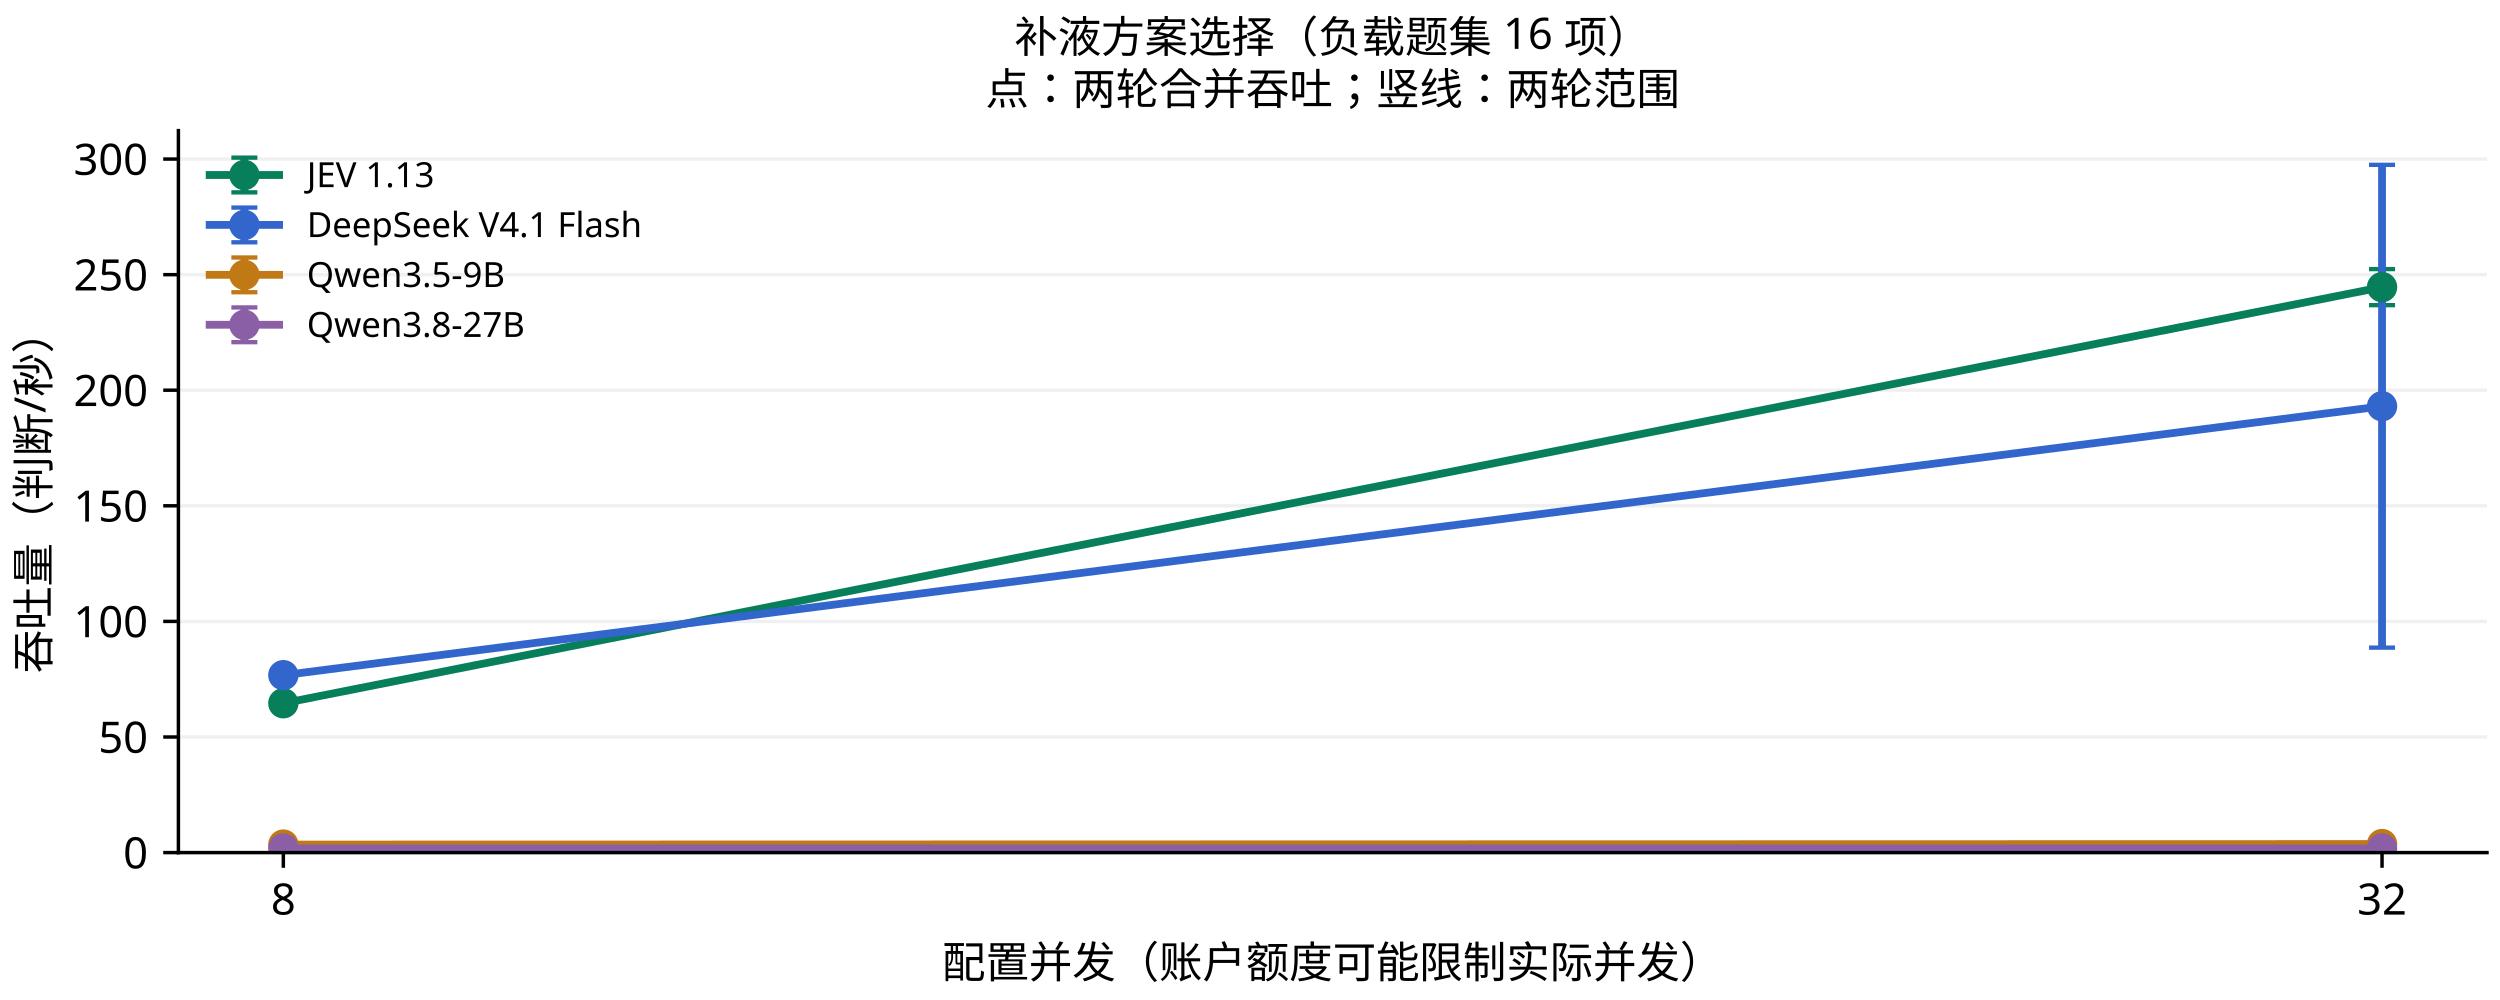
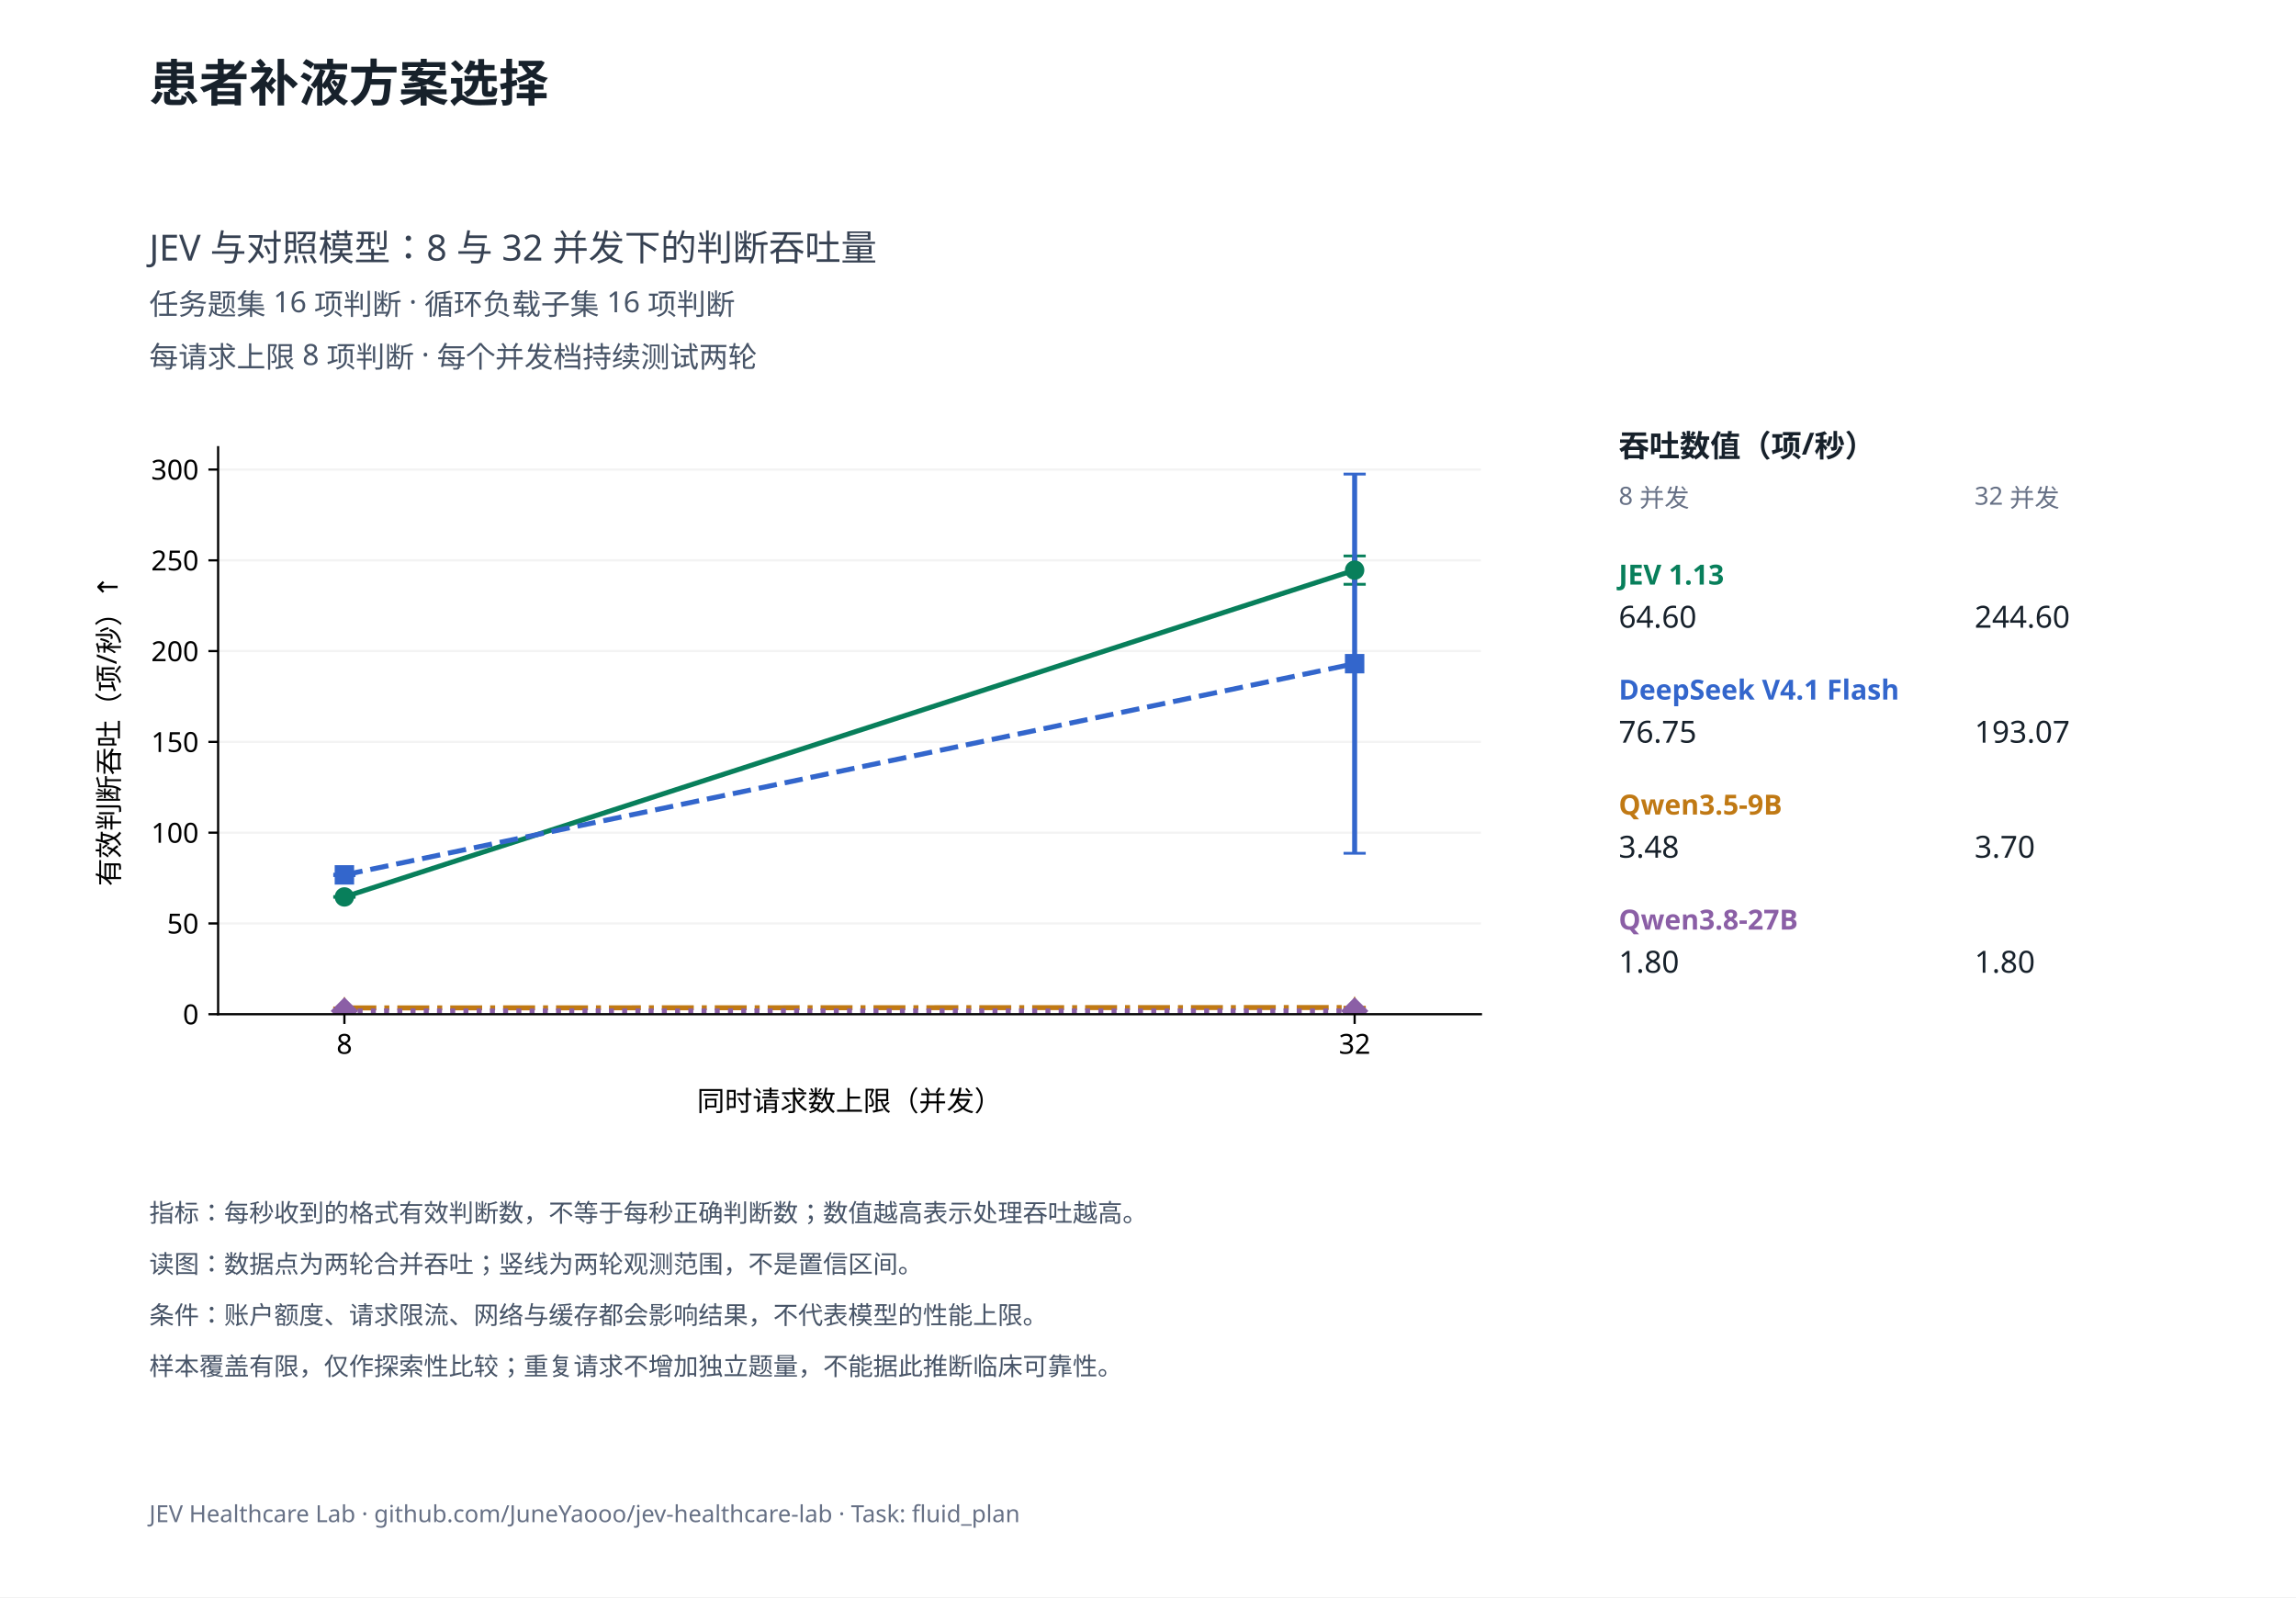
- <svg xmlns="http://www.w3.org/2000/svg" xmlns:xlink="http://www.w3.org/1999/xlink" width="576pt" height="230.4pt" viewBox="0 0 576 230.4" version="1.1">
+ <svg xmlns="http://www.w3.org/2000/svg" xmlns:xlink="http://www.w3.org/1999/xlink" width="828pt" height="576pt" viewBox="0 0 828 576" version="1.1">
  <defs>
    <style type="text/css">*{stroke-linejoin: round; stroke-linecap: butt}</style>
  </defs>
  <g id="figure_1">
    <g id="patch_1">
-       <path d="M 0 230.4 L 576 230.4 L 576 0 L 0 0 z " style="fill: #ffffff" />
+       <path d="M 0 576 L 828 576 L 828 0 L 0 0 z " style="fill: #ffffff" />
    </g>
    <g id="axes_1">
      <g id="patch_2">
-         <path d="M 41.103 196.439 L 573 196.439 L 573 30.095 L 41.103 30.095 z " style="fill: #ffffff" />
+         <path d="M 78.66 365.76 L 534.06 365.76 L 534.06 161.28 L 78.66 161.28 z " style="fill: #ffffff" />
      </g>
      <g id="matplotlib.axis_1">
        <g id="xtick_1">
          <g id="line2d_1">
            <defs>
-               <path id="mc4245e45c5" d="M 0 0 L 0 3.5 " style="stroke: #000000; stroke-width: 0.8" />
+               <path id="m22803fa009" d="M 0 0 L 0 3.5 " style="stroke: #000000; stroke-width: 0.8" />
            </defs>
            <g>
-               <use xlink:href="#mc4245e45c5" x="65.28" y="196.439" style="stroke: #000000; stroke-width: 0.8" />
+               <use xlink:href="#m22803fa009" x="124.2" y="365.76" style="stroke: #000000; stroke-width: 0.8" />
            </g>
          </g>
          <g id="text_1">
-             <text style="font-size: 10px; font-family: 'Arial Unicode MS'; text-anchor: middle" x="65.28" y="210.719" transform="rotate(-0 65.28047 210.7189)">8</text>
+             <text style="font-size: 10px; font-family: 'Arial Unicode MS'; text-anchor: middle" x="124.2" y="380.04" transform="rotate(-0 124.2 380.0403)">8</text>
          </g>
        </g>
        <g id="xtick_2">
          <g id="line2d_2">
            <g>
-               <use xlink:href="#mc4245e45c5" x="548.823" y="196.439" style="stroke: #000000; stroke-width: 0.8" />
+               <use xlink:href="#m22803fa009" x="488.52" y="365.76" style="stroke: #000000; stroke-width: 0.8" />
            </g>
          </g>
          <g id="text_2">
-             <text style="font-size: 10px; font-family: 'Arial Unicode MS'; text-anchor: middle" x="548.823" y="210.719" transform="rotate(-0 548.8227 210.7189)">32</text>
+             <text style="font-size: 10px; font-family: 'Arial Unicode MS'; text-anchor: middle" x="488.52" y="380.04" transform="rotate(-0 488.52 380.0403)">32</text>
          </g>
        </g>
        <g id="text_3">
-           <text style="font-size: 10px; font-family: 'Arial Unicode MS'; text-anchor: middle" x="307.052" y="225.3" transform="rotate(-0 307.0516 225.2998)">配置并发（账户额度可能限制实际并发）</text>
+           <text style="font-size: 10px; font-family: 'Arial Unicode MS'; text-anchor: middle" x="306.36" y="400.621" transform="rotate(-0 306.36 400.6211)">同时请求数上限（并发）</text>
        </g>
      </g>
      <g id="matplotlib.axis_2">
        <g id="ytick_1">
          <g id="line2d_3">
-             <path d="M 41.103 196.439 L 573 196.439 " clip-path="url(#p6fb01a2a2d)" style="fill: none; stroke: #b0b0b0; stroke-opacity: 0.18; stroke-width: 0.8; stroke-linecap: square" />
+             <path d="M 78.66 365.76 L 534.06 365.76 " clip-path="url(#p5e024e1777)" style="fill: none; stroke: #b0b0b0; stroke-opacity: 0.16; stroke-width: 0.8; stroke-linecap: square" />
          </g>
          <g id="line2d_4">
            <defs>
-               <path id="m86e0de5103" d="M 0 0 L -3.5 0 " style="stroke: #000000; stroke-width: 0.8" />
+               <path id="mf7c87549ad" d="M 0 0 L -3.5 0 " style="stroke: #000000; stroke-width: 0.8" />
            </defs>
            <g>
-               <use xlink:href="#m86e0de5103" x="41.103" y="196.439" style="stroke: #000000; stroke-width: 0.8" />
+               <use xlink:href="#mf7c87549ad" x="78.66" y="365.76" style="stroke: #000000; stroke-width: 0.8" />
            </g>
          </g>
          <g id="text_4">
-             <text style="font-size: 10px; font-family: 'Arial Unicode MS'; text-anchor: end" x="34.103" y="200.079" transform="rotate(-0 34.10336 200.0788)">0</text>
+             <text style="font-size: 10px; font-family: 'Arial Unicode MS'; text-anchor: end" x="71.66" y="369.4" transform="rotate(-0 71.66 369.4001)">0</text>
          </g>
        </g>
        <g id="ytick_2">
          <g id="line2d_5">
-             <path d="M 41.103 169.806 L 573 169.806 " clip-path="url(#p6fb01a2a2d)" style="fill: none; stroke: #b0b0b0; stroke-opacity: 0.18; stroke-width: 0.8; stroke-linecap: square" />
+             <path d="M 78.66 333.022 L 534.06 333.022 " clip-path="url(#p5e024e1777)" style="fill: none; stroke: #b0b0b0; stroke-opacity: 0.16; stroke-width: 0.8; stroke-linecap: square" />
          </g>
          <g id="line2d_6">
            <g>
-               <use xlink:href="#m86e0de5103" x="41.103" y="169.806" style="stroke: #000000; stroke-width: 0.8" />
+               <use xlink:href="#mf7c87549ad" x="78.66" y="333.022" style="stroke: #000000; stroke-width: 0.8" />
            </g>
          </g>
          <g id="text_5">
-             <text style="font-size: 10px; font-family: 'Arial Unicode MS'; text-anchor: end" x="34.103" y="173.446" transform="rotate(-0 34.10336 173.4463)">50</text>
+             <text style="font-size: 10px; font-family: 'Arial Unicode MS'; text-anchor: end" x="71.66" y="336.662" transform="rotate(-0 71.66 336.6619)">50</text>
          </g>
        </g>
        <g id="ytick_3">
          <g id="line2d_7">
-             <path d="M 41.103 143.174 L 573 143.174 " clip-path="url(#p6fb01a2a2d)" style="fill: none; stroke: #b0b0b0; stroke-opacity: 0.18; stroke-width: 0.8; stroke-linecap: square" />
+             <path d="M 78.66 300.283 L 534.06 300.283 " clip-path="url(#p5e024e1777)" style="fill: none; stroke: #b0b0b0; stroke-opacity: 0.16; stroke-width: 0.8; stroke-linecap: square" />
          </g>
          <g id="line2d_8">
            <g>
-               <use xlink:href="#m86e0de5103" x="41.103" y="143.174" style="stroke: #000000; stroke-width: 0.8" />
+               <use xlink:href="#mf7c87549ad" x="78.66" y="300.283" style="stroke: #000000; stroke-width: 0.8" />
            </g>
          </g>
          <g id="text_6">
-             <text style="font-size: 10px; font-family: 'Arial Unicode MS'; text-anchor: end" x="34.103" y="146.814" transform="rotate(-0 34.10336 146.8139)">100</text>
+             <text style="font-size: 10px; font-family: 'Arial Unicode MS'; text-anchor: end" x="71.66" y="303.924" transform="rotate(-0 71.66 303.9236)">100</text>
          </g>
        </g>
        <g id="ytick_4">
          <g id="line2d_9">
-             <path d="M 41.103 116.541 L 573 116.541 " clip-path="url(#p6fb01a2a2d)" style="fill: none; stroke: #b0b0b0; stroke-opacity: 0.18; stroke-width: 0.8; stroke-linecap: square" />
+             <path d="M 78.66 267.545 L 534.06 267.545 " clip-path="url(#p5e024e1777)" style="fill: none; stroke: #b0b0b0; stroke-opacity: 0.16; stroke-width: 0.8; stroke-linecap: square" />
          </g>
          <g id="line2d_10">
            <g>
-               <use xlink:href="#m86e0de5103" x="41.103" y="116.541" style="stroke: #000000; stroke-width: 0.8" />
+               <use xlink:href="#mf7c87549ad" x="78.66" y="267.545" style="stroke: #000000; stroke-width: 0.8" />
            </g>
          </g>
          <g id="text_7">
-             <text style="font-size: 10px; font-family: 'Arial Unicode MS'; text-anchor: end" x="34.103" y="120.181" transform="rotate(-0 34.10336 120.1814)">150</text>
+             <text style="font-size: 10px; font-family: 'Arial Unicode MS'; text-anchor: end" x="71.66" y="271.185" transform="rotate(-0 71.66 271.1853)">150</text>
          </g>
        </g>
        <g id="ytick_5">
          <g id="line2d_11">
-             <path d="M 41.103 89.909 L 573 89.909 " clip-path="url(#p6fb01a2a2d)" style="fill: none; stroke: #b0b0b0; stroke-opacity: 0.18; stroke-width: 0.8; stroke-linecap: square" />
+             <path d="M 78.66 234.807 L 534.06 234.807 " clip-path="url(#p5e024e1777)" style="fill: none; stroke: #b0b0b0; stroke-opacity: 0.16; stroke-width: 0.8; stroke-linecap: square" />
          </g>
          <g id="line2d_12">
            <g>
-               <use xlink:href="#m86e0de5103" x="41.103" y="89.909" style="stroke: #000000; stroke-width: 0.8" />
+               <use xlink:href="#mf7c87549ad" x="78.66" y="234.807" style="stroke: #000000; stroke-width: 0.8" />
            </g>
          </g>
          <g id="text_8">
-             <text style="font-size: 10px; font-family: 'Arial Unicode MS'; text-anchor: end" x="34.103" y="93.549" transform="rotate(-0 34.10336 93.54894)">200</text>
+             <text style="font-size: 10px; font-family: 'Arial Unicode MS'; text-anchor: end" x="71.66" y="238.447" transform="rotate(-0 71.66 238.447)">200</text>
          </g>
        </g>
        <g id="ytick_6">
          <g id="line2d_13">
-             <path d="M 41.103 63.276 L 573 63.276 " clip-path="url(#p6fb01a2a2d)" style="fill: none; stroke: #b0b0b0; stroke-opacity: 0.18; stroke-width: 0.8; stroke-linecap: square" />
+             <path d="M 78.66 202.069 L 534.06 202.069 " clip-path="url(#p5e024e1777)" style="fill: none; stroke: #b0b0b0; stroke-opacity: 0.16; stroke-width: 0.8; stroke-linecap: square" />
          </g>
          <g id="line2d_14">
            <g>
-               <use xlink:href="#m86e0de5103" x="41.103" y="63.276" style="stroke: #000000; stroke-width: 0.8" />
+               <use xlink:href="#mf7c87549ad" x="78.66" y="202.069" style="stroke: #000000; stroke-width: 0.8" />
            </g>
          </g>
          <g id="text_9">
-             <text style="font-size: 10px; font-family: 'Arial Unicode MS'; text-anchor: end" x="34.103" y="66.916" transform="rotate(-0 34.10336 66.91648)">250</text>
+             <text style="font-size: 10px; font-family: 'Arial Unicode MS'; text-anchor: end" x="71.66" y="205.709" transform="rotate(-0 71.66 205.7088)">250</text>
          </g>
        </g>
        <g id="ytick_7">
          <g id="line2d_15">
-             <path d="M 41.103 36.644 L 573 36.644 " clip-path="url(#p6fb01a2a2d)" style="fill: none; stroke: #b0b0b0; stroke-opacity: 0.18; stroke-width: 0.8; stroke-linecap: square" />
+             <path d="M 78.66 169.33 L 534.06 169.33 " clip-path="url(#p5e024e1777)" style="fill: none; stroke: #b0b0b0; stroke-opacity: 0.16; stroke-width: 0.8; stroke-linecap: square" />
          </g>
          <g id="line2d_16">
            <g>
-               <use xlink:href="#m86e0de5103" x="41.103" y="36.644" style="stroke: #000000; stroke-width: 0.8" />
+               <use xlink:href="#mf7c87549ad" x="78.66" y="169.33" style="stroke: #000000; stroke-width: 0.8" />
            </g>
          </g>
          <g id="text_10">
-             <text style="font-size: 10px; font-family: 'Arial Unicode MS'; text-anchor: end" x="34.103" y="40.284" transform="rotate(-0 34.10336 40.28402)">300</text>
+             <text style="font-size: 10px; font-family: 'Arial Unicode MS'; text-anchor: end" x="71.66" y="172.97" transform="rotate(-0 71.66 172.9705)">300</text>
          </g>
        </g>
        <g id="text_11">
-           <text style="font-size: 10px; font-family: 'Arial Unicode MS'; text-anchor: middle" x="11.321" y="113.267" transform="rotate(-90 11.32055 113.2668)">吞吐量（判断/秒）</text>
+           <text style="font-size: 10px; font-family: 'Arial Unicode MS'; text-anchor: middle" x="42.877" y="263.52" transform="rotate(-90 42.87719 263.52)">有效判断吞吐（项/秒）↑</text>
        </g>
      </g>
      <g id="LineCollection_1">
-         <path d="M 65.28 162.136 L 65.28 161.923 " clip-path="url(#p6fb01a2a2d)" style="fill: none; stroke: #087f5b; stroke-width: 1.8" />
-         <path d="M 548.823 70.307 L 548.823 61.998 " clip-path="url(#p6fb01a2a2d)" style="fill: none; stroke: #087f5b; stroke-width: 1.8" />
+         <path d="M 124.2 323.593 L 124.2 323.331 " clip-path="url(#p5e024e1777)" style="fill: none; stroke: #087f5b; stroke-width: 1.8" />
+         <path d="M 488.52 210.712 L 488.52 200.497 " clip-path="url(#p5e024e1777)" style="fill: none; stroke: #087f5b; stroke-width: 1.8" />
      </g>
      <g id="line2d_17">
        <defs>
-           <path id="m50e99d31d9" d="M 3 0 L -3 -0 " style="stroke: #087f5b" />
-         </defs>
-         <g clip-path="url(#p6fb01a2a2d)">
-           <use xlink:href="#m50e99d31d9" x="65.28" y="162.136" style="fill: #087f5b; stroke: #087f5b" />
-           <use xlink:href="#m50e99d31d9" x="548.823" y="70.307" style="fill: #087f5b; stroke: #087f5b" />
+           <path id="m336eeea8e2" d="M 4 0 L -4 -0 " style="stroke: #087f5b" />
+         </defs>
+         <g clip-path="url(#p5e024e1777)">
+           <use xlink:href="#m336eeea8e2" x="124.2" y="323.593" style="fill: #087f5b; stroke: #087f5b" />
+           <use xlink:href="#m336eeea8e2" x="488.52" y="210.712" style="fill: #087f5b; stroke: #087f5b" />
        </g>
      </g>
      <g id="line2d_18">
-         <g clip-path="url(#p6fb01a2a2d)">
-           <use xlink:href="#m50e99d31d9" x="65.28" y="161.923" style="fill: #087f5b; stroke: #087f5b" />
-           <use xlink:href="#m50e99d31d9" x="548.823" y="61.998" style="fill: #087f5b; stroke: #087f5b" />
+         <g clip-path="url(#p5e024e1777)">
+           <use xlink:href="#m336eeea8e2" x="124.2" y="323.331" style="fill: #087f5b; stroke: #087f5b" />
+           <use xlink:href="#m336eeea8e2" x="488.52" y="200.497" style="fill: #087f5b; stroke: #087f5b" />
        </g>
      </g>
      <g id="LineCollection_2">
-         <path d="M 65.28 155.771 L 65.28 155.345 " clip-path="url(#p6fb01a2a2d)" style="fill: none; stroke: #3366cc; stroke-width: 1.8" />
-         <path d="M 548.823 149.219 L 548.823 37.976 " clip-path="url(#p6fb01a2a2d)" style="fill: none; stroke: #3366cc; stroke-width: 1.8" />
+         <path d="M 124.2 315.769 L 124.2 315.245 " clip-path="url(#p5e024e1777)" style="fill: none; stroke: #3366cc; stroke-width: 1.8" />
+         <path d="M 488.52 307.715 L 488.52 170.967 " clip-path="url(#p5e024e1777)" style="fill: none; stroke: #3366cc; stroke-width: 1.8" />
      </g>
      <g id="line2d_19">
        <defs>
-           <path id="mfd1f2adba4" d="M 3 0 L -3 -0 " style="stroke: #3366cc" />
-         </defs>
-         <g clip-path="url(#p6fb01a2a2d)">
-           <use xlink:href="#mfd1f2adba4" x="65.28" y="155.771" style="fill: #3366cc; stroke: #3366cc" />
-           <use xlink:href="#mfd1f2adba4" x="548.823" y="149.219" style="fill: #3366cc; stroke: #3366cc" />
+           <path id="m05aa5e95e6" d="M 4 0 L -4 -0 " style="stroke: #3366cc" />
+         </defs>
+         <g clip-path="url(#p5e024e1777)">
+           <use xlink:href="#m05aa5e95e6" x="124.2" y="315.769" style="fill: #3366cc; stroke: #3366cc" />
+           <use xlink:href="#m05aa5e95e6" x="488.52" y="307.715" style="fill: #3366cc; stroke: #3366cc" />
        </g>
      </g>
      <g id="line2d_20">
-         <g clip-path="url(#p6fb01a2a2d)">
-           <use xlink:href="#mfd1f2adba4" x="65.28" y="155.345" style="fill: #3366cc; stroke: #3366cc" />
-           <use xlink:href="#mfd1f2adba4" x="548.823" y="37.976" style="fill: #3366cc; stroke: #3366cc" />
+         <g clip-path="url(#p5e024e1777)">
+           <use xlink:href="#m05aa5e95e6" x="124.2" y="315.245" style="fill: #3366cc; stroke: #3366cc" />
+           <use xlink:href="#m05aa5e95e6" x="488.52" y="170.967" style="fill: #3366cc; stroke: #3366cc" />
        </g>
      </g>
      <g id="LineCollection_3">
-         <path d="M 65.28 194.601 L 65.28 194.574 " clip-path="url(#p6fb01a2a2d)" style="fill: none; stroke: #c07914; stroke-width: 1.8" />
-         <path d="M 548.823 194.548 L 548.823 194.388 " clip-path="url(#p6fb01a2a2d)" style="fill: none; stroke: #c07914; stroke-width: 1.8" />
+         <path d="M 124.2 363.501 L 124.2 363.468 " clip-path="url(#p5e024e1777)" style="fill: none; stroke: #c07914; stroke-width: 1.8" />
+         <path d="M 488.52 363.436 L 488.52 363.239 " clip-path="url(#p5e024e1777)" style="fill: none; stroke: #c07914; stroke-width: 1.8" />
      </g>
      <g id="line2d_21">
        <defs>
-           <path id="m85bbb7b569" d="M 3 0 L -3 -0 " style="stroke: #c07914" />
-         </defs>
-         <g clip-path="url(#p6fb01a2a2d)">
-           <use xlink:href="#m85bbb7b569" x="65.28" y="194.601" style="fill: #c07914; stroke: #c07914" />
-           <use xlink:href="#m85bbb7b569" x="548.823" y="194.548" style="fill: #c07914; stroke: #c07914" />
+           <path id="m80e44c8867" d="M 4 0 L -4 -0 " style="stroke: #c07914" />
+         </defs>
+         <g clip-path="url(#p5e024e1777)">
+           <use xlink:href="#m80e44c8867" x="124.2" y="363.501" style="fill: #c07914; stroke: #c07914" />
+           <use xlink:href="#m80e44c8867" x="488.52" y="363.436" style="fill: #c07914; stroke: #c07914" />
        </g>
      </g>
      <g id="line2d_22">
-         <g clip-path="url(#p6fb01a2a2d)">
-           <use xlink:href="#m85bbb7b569" x="65.28" y="194.574" style="fill: #c07914; stroke: #c07914" />
-           <use xlink:href="#m85bbb7b569" x="548.823" y="194.388" style="fill: #c07914; stroke: #c07914" />
+         <g clip-path="url(#p5e024e1777)">
+           <use xlink:href="#m80e44c8867" x="124.2" y="363.468" style="fill: #c07914; stroke: #c07914" />
+           <use xlink:href="#m80e44c8867" x="488.52" y="363.239" style="fill: #c07914; stroke: #c07914" />
        </g>
      </g>
      <g id="LineCollection_4">
-         <path d="M 65.28 195.586 L 65.28 195.373 " clip-path="url(#p6fb01a2a2d)" style="fill: none; stroke: #8b5fa6; stroke-width: 1.8" />
-         <path d="M 548.823 195.586 L 548.823 195.373 " clip-path="url(#p6fb01a2a2d)" style="fill: none; stroke: #8b5fa6; stroke-width: 1.8" />
+         <path d="M 124.2 364.712 L 124.2 364.45 " clip-path="url(#p5e024e1777)" style="fill: none; stroke: #8b5fa6; stroke-width: 1.8" />
+         <path d="M 488.52 364.712 L 488.52 364.45 " clip-path="url(#p5e024e1777)" style="fill: none; stroke: #8b5fa6; stroke-width: 1.8" />
      </g>
      <g id="line2d_23">
        <defs>
-           <path id="mafdbac3f09" d="M 3 0 L -3 -0 " style="stroke: #8b5fa6" />
-         </defs>
-         <g clip-path="url(#p6fb01a2a2d)">
-           <use xlink:href="#mafdbac3f09" x="65.28" y="195.586" style="fill: #8b5fa6; stroke: #8b5fa6" />
-           <use xlink:href="#mafdbac3f09" x="548.823" y="195.586" style="fill: #8b5fa6; stroke: #8b5fa6" />
+           <path id="m7f4df9ab20" d="M 4 0 L -4 -0 " style="stroke: #8b5fa6" />
+         </defs>
+         <g clip-path="url(#p5e024e1777)">
+           <use xlink:href="#m7f4df9ab20" x="124.2" y="364.712" style="fill: #8b5fa6; stroke: #8b5fa6" />
+           <use xlink:href="#m7f4df9ab20" x="488.52" y="364.712" style="fill: #8b5fa6; stroke: #8b5fa6" />
        </g>
      </g>
      <g id="line2d_24">
-         <g clip-path="url(#p6fb01a2a2d)">
-           <use xlink:href="#mafdbac3f09" x="65.28" y="195.373" style="fill: #8b5fa6; stroke: #8b5fa6" />
-           <use xlink:href="#mafdbac3f09" x="548.823" y="195.373" style="fill: #8b5fa6; stroke: #8b5fa6" />
+         <g clip-path="url(#p5e024e1777)">
+           <use xlink:href="#m7f4df9ab20" x="124.2" y="364.45" style="fill: #8b5fa6; stroke: #8b5fa6" />
+           <use xlink:href="#m7f4df9ab20" x="488.52" y="364.45" style="fill: #8b5fa6; stroke: #8b5fa6" />
        </g>
      </g>
      <g id="line2d_25">
-         <path d="M 65.28 162.029 L 548.823 66.153 " clip-path="url(#p6fb01a2a2d)" style="fill: none; stroke: #087f5b; stroke-width: 1.8; stroke-linecap: square" />
-         <defs>
-           <path id="mbe91422989" d="M 0 3 C 0.796 3 1.559 2.684 2.121 2.121 C 2.684 1.559 3 0.796 3 0 C 3 -0.796 2.684 -1.559 2.121 -2.121 C 1.559 -2.684 0.796 -3 0 -3 C -0.796 -3 -1.559 -2.684 -2.121 -2.121 C -2.684 -1.559 -3 -0.796 -3 0 C -3 0.796 -2.684 1.559 -2.121 2.121 C -1.559 2.684 -0.796 3 0 3 z " style="stroke: #087f5b" />
-         </defs>
-         <g clip-path="url(#p6fb01a2a2d)">
-           <use xlink:href="#mbe91422989" x="65.28" y="162.029" style="fill: #087f5b; stroke: #087f5b" />
-           <use xlink:href="#mbe91422989" x="548.823" y="66.153" style="fill: #087f5b; stroke: #087f5b" />
+         <path d="M 124.2 323.462 L 488.52 205.604 " clip-path="url(#p5e024e1777)" style="fill: none; stroke: #087f5b; stroke-width: 1.8; stroke-linecap: square" />
+         <defs>
+           <path id="m9bdc746404" d="M 0 3 C 0.796 3 1.559 2.684 2.121 2.121 C 2.684 1.559 3 0.796 3 0 C 3 -0.796 2.684 -1.559 2.121 -2.121 C 1.559 -2.684 0.796 -3 0 -3 C -0.796 -3 -1.559 -2.684 -2.121 -2.121 C -2.684 -1.559 -3 -0.796 -3 0 C -3 0.796 -2.684 1.559 -2.121 2.121 C -1.559 2.684 -0.796 3 0 3 z " style="stroke: #087f5b" />
+         </defs>
+         <g clip-path="url(#p5e024e1777)">
+           <use xlink:href="#m9bdc746404" x="124.2" y="323.462" style="fill: #087f5b; stroke: #087f5b" />
+           <use xlink:href="#m9bdc746404" x="488.52" y="205.604" style="fill: #087f5b; stroke: #087f5b" />
        </g>
      </g>
      <g id="line2d_26">
-         <path d="M 65.28 155.558 L 548.823 93.597 " clip-path="url(#p6fb01a2a2d)" style="fill: none; stroke: #3366cc; stroke-width: 1.8; stroke-linecap: square" />
-         <defs>
-           <path id="m90bdf18461" d="M 0 3 C 0.796 3 1.559 2.684 2.121 2.121 C 2.684 1.559 3 0.796 3 0 C 3 -0.796 2.684 -1.559 2.121 -2.121 C 1.559 -2.684 0.796 -3 0 -3 C -0.796 -3 -1.559 -2.684 -2.121 -2.121 C -2.684 -1.559 -3 -0.796 -3 0 C -3 0.796 -2.684 1.559 -2.121 2.121 C -1.559 2.684 -0.796 3 0 3 z " style="stroke: #3366cc" />
-         </defs>
-         <g clip-path="url(#p6fb01a2a2d)">
-           <use xlink:href="#m90bdf18461" x="65.28" y="155.558" style="fill: #3366cc; stroke: #3366cc" />
-           <use xlink:href="#m90bdf18461" x="548.823" y="93.597" style="fill: #3366cc; stroke: #3366cc" />
+         <path d="M 124.2 315.507 L 488.52 239.341 " clip-path="url(#p5e024e1777)" style="fill: none; stroke-dasharray: 6.66,2.88; stroke-dashoffset: 0; stroke: #3366cc; stroke-width: 1.8" />
+         <defs>
+           <path id="m6054dc6a1c" d="M -3 3 L 3 3 L 3 -3 L -3 -3 z " style="stroke: #3366cc; stroke-linejoin: miter" />
+         </defs>
+         <g clip-path="url(#p5e024e1777)">
+           <use xlink:href="#m6054dc6a1c" x="124.2" y="315.507" style="fill: #3366cc; stroke: #3366cc; stroke-linejoin: miter" />
+           <use xlink:href="#m6054dc6a1c" x="488.52" y="239.341" style="fill: #3366cc; stroke: #3366cc; stroke-linejoin: miter" />
        </g>
      </g>
      <g id="line2d_27">
-         <path d="M 65.28 194.588 L 548.823 194.468 " clip-path="url(#p6fb01a2a2d)" style="fill: none; stroke: #c07914; stroke-width: 1.8; stroke-linecap: square" />
-         <defs>
-           <path id="m045115b8cb" d="M 0 3 C 0.796 3 1.559 2.684 2.121 2.121 C 2.684 1.559 3 0.796 3 0 C 3 -0.796 2.684 -1.559 2.121 -2.121 C 1.559 -2.684 0.796 -3 0 -3 C -0.796 -3 -1.559 -2.684 -2.121 -2.121 C -2.684 -1.559 -3 -0.796 -3 0 C -3 0.796 -2.684 1.559 -2.121 2.121 C -1.559 2.684 -0.796 3 0 3 z " style="stroke: #c07914" />
-         </defs>
-         <g clip-path="url(#p6fb01a2a2d)">
-           <use xlink:href="#m045115b8cb" x="65.28" y="194.588" style="fill: #c07914; stroke: #c07914" />
-           <use xlink:href="#m045115b8cb" x="548.823" y="194.468" style="fill: #c07914; stroke: #c07914" />
+         <path d="M 124.2 363.485 L 488.52 363.337 " clip-path="url(#p5e024e1777)" style="fill: none; stroke-dasharray: 11.52,2.88,1.8,2.88; stroke-dashoffset: 0; stroke: #c07914; stroke-width: 1.8" />
+         <defs>
+           <path id="mea8a0fa4c8" d="M 0 -3 L -3 3 L 3 3 z " style="stroke: #c07914; stroke-linejoin: miter" />
+         </defs>
+         <g clip-path="url(#p5e024e1777)">
+           <use xlink:href="#mea8a0fa4c8" x="124.2" y="363.485" style="fill: #c07914; stroke: #c07914; stroke-linejoin: miter" />
+           <use xlink:href="#mea8a0fa4c8" x="488.52" y="363.337" style="fill: #c07914; stroke: #c07914; stroke-linejoin: miter" />
        </g>
      </g>
      <g id="line2d_28">
-         <path d="M 65.28 195.48 L 548.823 195.48 " clip-path="url(#p6fb01a2a2d)" style="fill: none; stroke: #8b5fa6; stroke-width: 1.8; stroke-linecap: square" />
-         <defs>
-           <path id="m69a5a40fa3" d="M 0 3 C 0.796 3 1.559 2.684 2.121 2.121 C 2.684 1.559 3 0.796 3 0 C 3 -0.796 2.684 -1.559 2.121 -2.121 C 1.559 -2.684 0.796 -3 0 -3 C -0.796 -3 -1.559 -2.684 -2.121 -2.121 C -2.684 -1.559 -3 -0.796 -3 0 C -3 0.796 -2.684 1.559 -2.121 2.121 C -1.559 2.684 -0.796 3 0 3 z " style="stroke: #8b5fa6" />
-         </defs>
-         <g clip-path="url(#p6fb01a2a2d)">
-           <use xlink:href="#m69a5a40fa3" x="65.28" y="195.48" style="fill: #8b5fa6; stroke: #8b5fa6" />
-           <use xlink:href="#m69a5a40fa3" x="548.823" y="195.48" style="fill: #8b5fa6; stroke: #8b5fa6" />
+         <path d="M 124.2 364.581 L 488.52 364.581 " clip-path="url(#p5e024e1777)" style="fill: none; stroke-dasharray: 1.8,2.97; stroke-dashoffset: 0; stroke: #8b5fa6; stroke-width: 1.8" />
+         <defs>
+           <path id="m06c45b41ec" d="M -0 4.243 L 4.243 0 L 0 -4.243 L -4.243 -0 z " style="stroke: #8b5fa6; stroke-linejoin: miter" />
+         </defs>
+         <g clip-path="url(#p5e024e1777)">
+           <use xlink:href="#m06c45b41ec" x="124.2" y="364.581" style="fill: #8b5fa6; stroke: #8b5fa6; stroke-linejoin: miter" />
+           <use xlink:href="#m06c45b41ec" x="488.52" y="364.581" style="fill: #8b5fa6; stroke: #8b5fa6; stroke-linejoin: miter" />
        </g>
      </g>
      <g id="patch_3">
-         <path d="M 41.103 196.439 L 41.103 30.095 " style="fill: none; stroke: #000000; stroke-width: 0.8; stroke-linejoin: miter; stroke-linecap: square" />
+         <path d="M 78.66 365.76 L 78.66 161.28 " style="fill: none; stroke: #000000; stroke-width: 0.8; stroke-linejoin: miter; stroke-linecap: square" />
      </g>
      <g id="patch_4">
-         <path d="M 41.103 196.439 L 573 196.439 " style="fill: none; stroke: #000000; stroke-width: 0.8; stroke-linejoin: miter; stroke-linecap: square" />
-       </g>
-       <g id="text_12">
-         <text style="font-size: 10px; font-family: 'Arial Unicode MS'" transform="translate(233.7125 12.08755)">补液方案选择（负载题集 16 项）</text>
-         <text style="font-size: 10px; font-family: 'Arial Unicode MS'" transform="translate(227.0516 24.09497)">点：两轮合并吞吐；竖线：两轮范围</text>
-       </g>
-       <g id="legend_1">
-         <g id="LineCollection_5">
-           <path d="M 56.303 44.319 L 56.303 36.319 " style="fill: none; stroke: #087f5b; stroke-width: 1.8" />
-         </g>
-         <g id="line2d_29">
-           <g>
-             <use xlink:href="#m50e99d31d9" x="56.303" y="44.319" style="fill: #087f5b; stroke: #087f5b" />
-           </g>
-         </g>
-         <g id="line2d_30">
-           <g>
-             <use xlink:href="#m50e99d31d9" x="56.303" y="36.319" style="fill: #087f5b; stroke: #087f5b" />
-           </g>
-         </g>
-         <g id="line2d_31">
-           <path d="M 48.303 40.319 L 64.303 40.319 " style="fill: none; stroke: #087f5b; stroke-width: 1.8; stroke-linecap: square" />
-         </g>
-         <g id="line2d_32">
-           <g>
-             <use xlink:href="#mbe91422989" x="56.303" y="40.319" style="fill: #087f5b; stroke: #087f5b" />
-           </g>
-         </g>
-         <g id="text_13">
-           <text style="font-size: 8px; font-family: 'Arial Unicode MS'; text-anchor: start" x="70.703" y="43.119" transform="rotate(-0 70.70337 43.11919)">JEV 1.13</text>
-         </g>
-         <g id="LineCollection_6">
-           <path d="M 56.303 55.823 L 56.303 47.823 " style="fill: none; stroke: #3366cc; stroke-width: 1.8" />
-         </g>
-         <g id="line2d_33">
-           <g>
-             <use xlink:href="#mfd1f2adba4" x="56.303" y="55.823" style="fill: #3366cc; stroke: #3366cc" />
-           </g>
-         </g>
-         <g id="line2d_34">
-           <g>
-             <use xlink:href="#mfd1f2adba4" x="56.303" y="47.823" style="fill: #3366cc; stroke: #3366cc" />
-           </g>
-         </g>
-         <g id="line2d_35">
-           <path d="M 48.303 51.823 L 64.303 51.823 " style="fill: none; stroke: #3366cc; stroke-width: 1.8; stroke-linecap: square" />
-         </g>
-         <g id="line2d_36">
-           <g>
-             <use xlink:href="#m90bdf18461" x="56.303" y="51.823" style="fill: #3366cc; stroke: #3366cc" />
-           </g>
-         </g>
-         <g id="text_14">
-           <text style="font-size: 8px; font-family: 'Arial Unicode MS'; text-anchor: start" x="70.703" y="54.623" transform="rotate(-0 70.70337 54.62309)">DeepSeek V4.1 Flash</text>
-         </g>
-         <g id="LineCollection_7">
-           <path d="M 56.303 67.327 L 56.303 59.327 " style="fill: none; stroke: #c07914; stroke-width: 1.8" />
-         </g>
-         <g id="line2d_37">
-           <g>
-             <use xlink:href="#m85bbb7b569" x="56.303" y="67.327" style="fill: #c07914; stroke: #c07914" />
-           </g>
-         </g>
-         <g id="line2d_38">
-           <g>
-             <use xlink:href="#m85bbb7b569" x="56.303" y="59.327" style="fill: #c07914; stroke: #c07914" />
-           </g>
-         </g>
-         <g id="line2d_39">
-           <path d="M 48.303 63.327 L 64.303 63.327 " style="fill: none; stroke: #c07914; stroke-width: 1.8; stroke-linecap: square" />
-         </g>
-         <g id="line2d_40">
-           <g>
-             <use xlink:href="#m045115b8cb" x="56.303" y="63.327" style="fill: #c07914; stroke: #c07914" />
-           </g>
-         </g>
-         <g id="text_15">
-           <text style="font-size: 8px; font-family: 'Arial Unicode MS'; text-anchor: start" x="70.703" y="66.127" transform="rotate(-0 70.70337 66.127)">Qwen3.5-9B</text>
-         </g>
-         <g id="LineCollection_8">
-           <path d="M 56.303 78.831 L 56.303 70.831 " style="fill: none; stroke: #8b5fa6; stroke-width: 1.8" />
-         </g>
-         <g id="line2d_41">
-           <g>
-             <use xlink:href="#mafdbac3f09" x="56.303" y="78.831" style="fill: #8b5fa6; stroke: #8b5fa6" />
-           </g>
-         </g>
-         <g id="line2d_42">
-           <g>
-             <use xlink:href="#mafdbac3f09" x="56.303" y="70.831" style="fill: #8b5fa6; stroke: #8b5fa6" />
-           </g>
-         </g>
-         <g id="line2d_43">
-           <path d="M 48.303 74.831 L 64.303 74.831 " style="fill: none; stroke: #8b5fa6; stroke-width: 1.8; stroke-linecap: square" />
-         </g>
-         <g id="line2d_44">
-           <g>
-             <use xlink:href="#m69a5a40fa3" x="56.303" y="74.831" style="fill: #8b5fa6; stroke: #8b5fa6" />
-           </g>
-         </g>
-         <g id="text_16">
-           <text style="font-size: 8px; font-family: 'Arial Unicode MS'; text-anchor: start" x="70.703" y="77.631" transform="rotate(-0 70.70337 77.6309)">Qwen3.8-27B</text>
-         </g>
-       </g>
+         <path d="M 78.66 365.76 L 534.06 365.76 " style="fill: none; stroke: #000000; stroke-width: 0.8; stroke-linejoin: miter; stroke-linecap: square" />
+       </g>
+     </g>
+     <g id="text_12">
+       <text style="font-weight: 700; font-size: 18px; font-family: 'Arial Unicode MS'; text-anchor: start; fill: #17212b" x="53.82" y="36.483" transform="rotate(-0 53.82 36.48262)">患者补液方案选择</text>
+     </g>
+     <g id="text_13">
+       <text style="font-size: 13px; font-family: 'Arial Unicode MS'; text-anchor: start; fill: #364152" x="53.82" y="93.97" transform="rotate(-0 53.82 93.96962)">JEV 与对照模型：8 与 32 并发下的判断吞吐量</text>
+     </g>
+     <g id="text_14">
+       <text style="font-size: 10.5px; font-family: 'Arial Unicode MS'; text-anchor: start; fill: #475467" x="53.82" y="113.472" transform="rotate(-0 53.82 113.472)">任务题集 16 项判断 · 循环负载子集 16 项判断</text>
+     </g>
+     <g id="text_15">
+       <text style="font-size: 10.5px; font-family: 'Arial Unicode MS'; text-anchor: start; fill: #475467" x="53.82" y="132.48" transform="rotate(-0 53.82 132.48)">每请求上限 8 项判断 · 每个并发档持续测试两轮</text>
+     </g>
+     <g id="text_16">
+       <text style="font-weight: 700; font-size: 11px; font-family: 'Arial Unicode MS'; text-anchor: start; fill: #17212b" x="583.74" y="164.736" transform="rotate(-0 583.74 164.736)">吞吐数值（项/秒）</text>
+     </g>
+     <g id="text_17">
+       <text style="font-size: 9px; font-family: 'Arial Unicode MS'; text-anchor: start; fill: #667085" x="583.74" y="182.016" transform="rotate(-0 583.74 182.016)">8 并发</text>
+     </g>
+     <g id="text_18">
+       <text style="font-size: 9px; font-family: 'Arial Unicode MS'; text-anchor: start; fill: #667085" x="712.08" y="182.016" transform="rotate(-0 712.08 182.016)">32 并发</text>
+     </g>
+     <g id="text_19">
+       <text style="font-weight: 700; font-size: 10px; font-family: 'Arial Unicode MS'; text-anchor: start; fill: #087f5b" x="583.74" y="210.816" transform="rotate(-0 583.74 210.816)">JEV 1.13</text>
+     </g>
+     <g id="text_20">
+       <text style="font-size: 11px; font-family: 'Arial Unicode MS'; text-anchor: start; fill: #17212b" x="583.74" y="226.368" transform="rotate(-0 583.74 226.368)">64.60</text>
+     </g>
+     <g id="text_21">
+       <text style="font-size: 11px; font-family: 'Arial Unicode MS'; text-anchor: start; fill: #17212b" x="712.08" y="226.368" transform="rotate(-0 712.08 226.368)">244.60</text>
+     </g>
+     <g id="text_22">
+       <text style="font-weight: 700; font-size: 10px; font-family: 'Arial Unicode MS'; text-anchor: start; fill: #3366cc" x="583.74" y="252.288" transform="rotate(-0 583.74 252.288)">DeepSeek V4.1 Flash</text>
+     </g>
+     <g id="text_23">
+       <text style="font-size: 11px; font-family: 'Arial Unicode MS'; text-anchor: start; fill: #17212b" x="583.74" y="267.84" transform="rotate(-0 583.74 267.84)">76.75</text>
+     </g>
+     <g id="text_24">
+       <text style="font-size: 11px; font-family: 'Arial Unicode MS'; text-anchor: start; fill: #17212b" x="712.08" y="267.84" transform="rotate(-0 712.08 267.84)">193.07</text>
+     </g>
+     <g id="text_25">
+       <text style="font-weight: 700; font-size: 10px; font-family: 'Arial Unicode MS'; text-anchor: start; fill: #c07914" x="583.74" y="293.76" transform="rotate(-0 583.74 293.76)">Qwen3.5-9B</text>
+     </g>
+     <g id="text_26">
+       <text style="font-size: 11px; font-family: 'Arial Unicode MS'; text-anchor: start; fill: #17212b" x="583.74" y="309.312" transform="rotate(-0 583.74 309.312)">3.48</text>
+     </g>
+     <g id="text_27">
+       <text style="font-size: 11px; font-family: 'Arial Unicode MS'; text-anchor: start; fill: #17212b" x="712.08" y="309.312" transform="rotate(-0 712.08 309.312)">3.70</text>
+     </g>
+     <g id="text_28">
+       <text style="font-weight: 700; font-size: 10px; font-family: 'Arial Unicode MS'; text-anchor: start; fill: #8b5fa6" x="583.74" y="335.232" transform="rotate(-0 583.74 335.232)">Qwen3.8-27B</text>
+     </g>
+     <g id="text_29">
+       <text style="font-size: 11px; font-family: 'Arial Unicode MS'; text-anchor: start; fill: #17212b" x="583.74" y="350.784" transform="rotate(-0 583.74 350.784)">1.80</text>
+     </g>
+     <g id="text_30">
+       <text style="font-size: 11px; font-family: 'Arial Unicode MS'; text-anchor: start; fill: #17212b" x="712.08" y="350.784" transform="rotate(-0 712.08 350.784)">1.80</text>
+     </g>
+     <g id="text_31">
+       <text style="font-size: 9px; font-family: 'Arial Unicode MS'; text-anchor: start; fill: #475467" x="53.82" y="440.64" transform="rotate(-0 53.82 440.64)">指标：每秒收到的格式有效判断数，不等于每秒正确判断数；数值越高表示处理吞吐越高。</text>
+     </g>
+     <g id="text_32">
+       <text style="font-size: 9px; font-family: 'Arial Unicode MS'; text-anchor: start; fill: #475467" x="53.82" y="459.072" transform="rotate(-0 53.82 459.072)">读图：数据点为两轮合并吞吐；竖线为两轮观测范围，不是置信区间。</text>
+     </g>
+     <g id="text_33">
+       <text style="font-size: 9px; font-family: 'Arial Unicode MS'; text-anchor: start; fill: #475467" x="53.82" y="477.504" transform="rotate(-0 53.82 477.504)">条件：账户额度、请求限流、网络与缓存都会影响结果，不代表模型的性能上限。</text>
+     </g>
+     <g id="text_34">
+       <text style="font-size: 9px; font-family: 'Arial Unicode MS'; text-anchor: start; fill: #475467" x="53.82" y="495.936" transform="rotate(-0 53.82 495.936)">样本覆盖有限，仅作探索性比较；重复请求不增加独立题量，不能据此推断临床可靠性。</text>
+     </g>
+     <g id="text_35">
+       <a xlink:href="https://github.com/JuneYaooo/jev-healthcare-lab/blob/main/docs/tasks/fluid_plan.md" target="_blank">
+         <text style="font-size: 8.5px; font-family: 'Arial Unicode MS'; text-anchor: start; fill: #667085" x="53.82" y="548.928" transform="rotate(-0 53.82 548.928)">JEV Healthcare Lab · github.com/JuneYaooo/jev-healthcare-lab · Task: fluid_plan</text>
+       </a>
    </g>
  </g>
  <defs>
-     <clipPath id="p6fb01a2a2d">
-       <rect x="41.103" y="30.095" width="531.896" height="166.344" />
+     <clipPath id="p5e024e1777">
+       <rect x="78.66" y="161.28" width="455.4" height="204.48" />
    </clipPath>
  </defs>
</svg>
